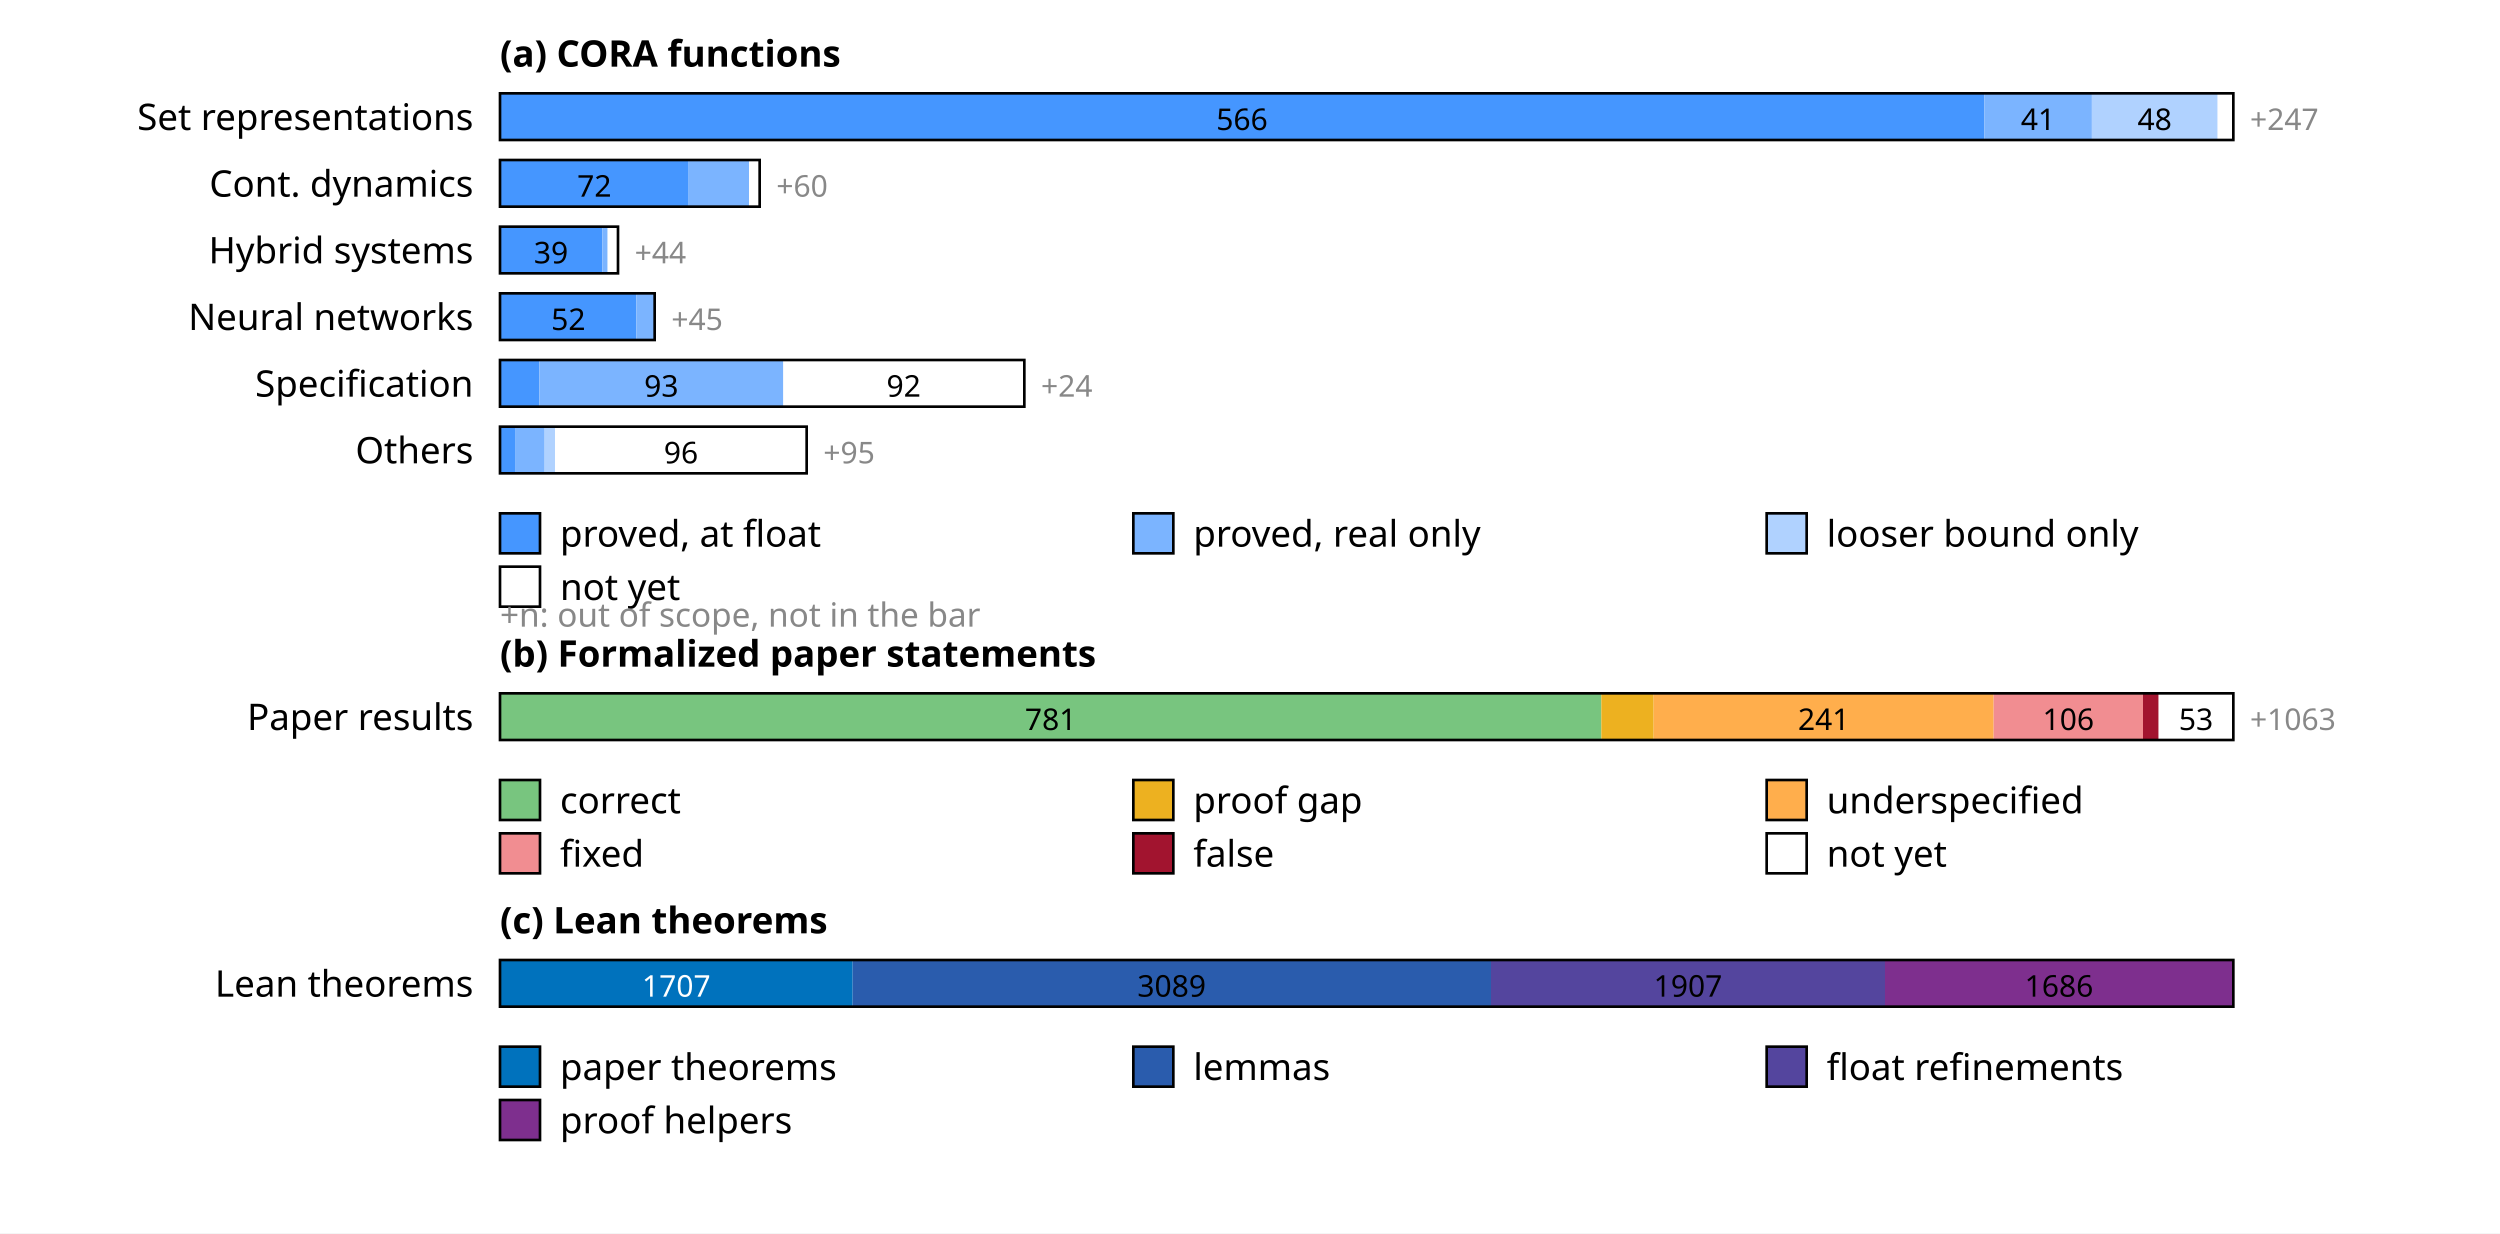
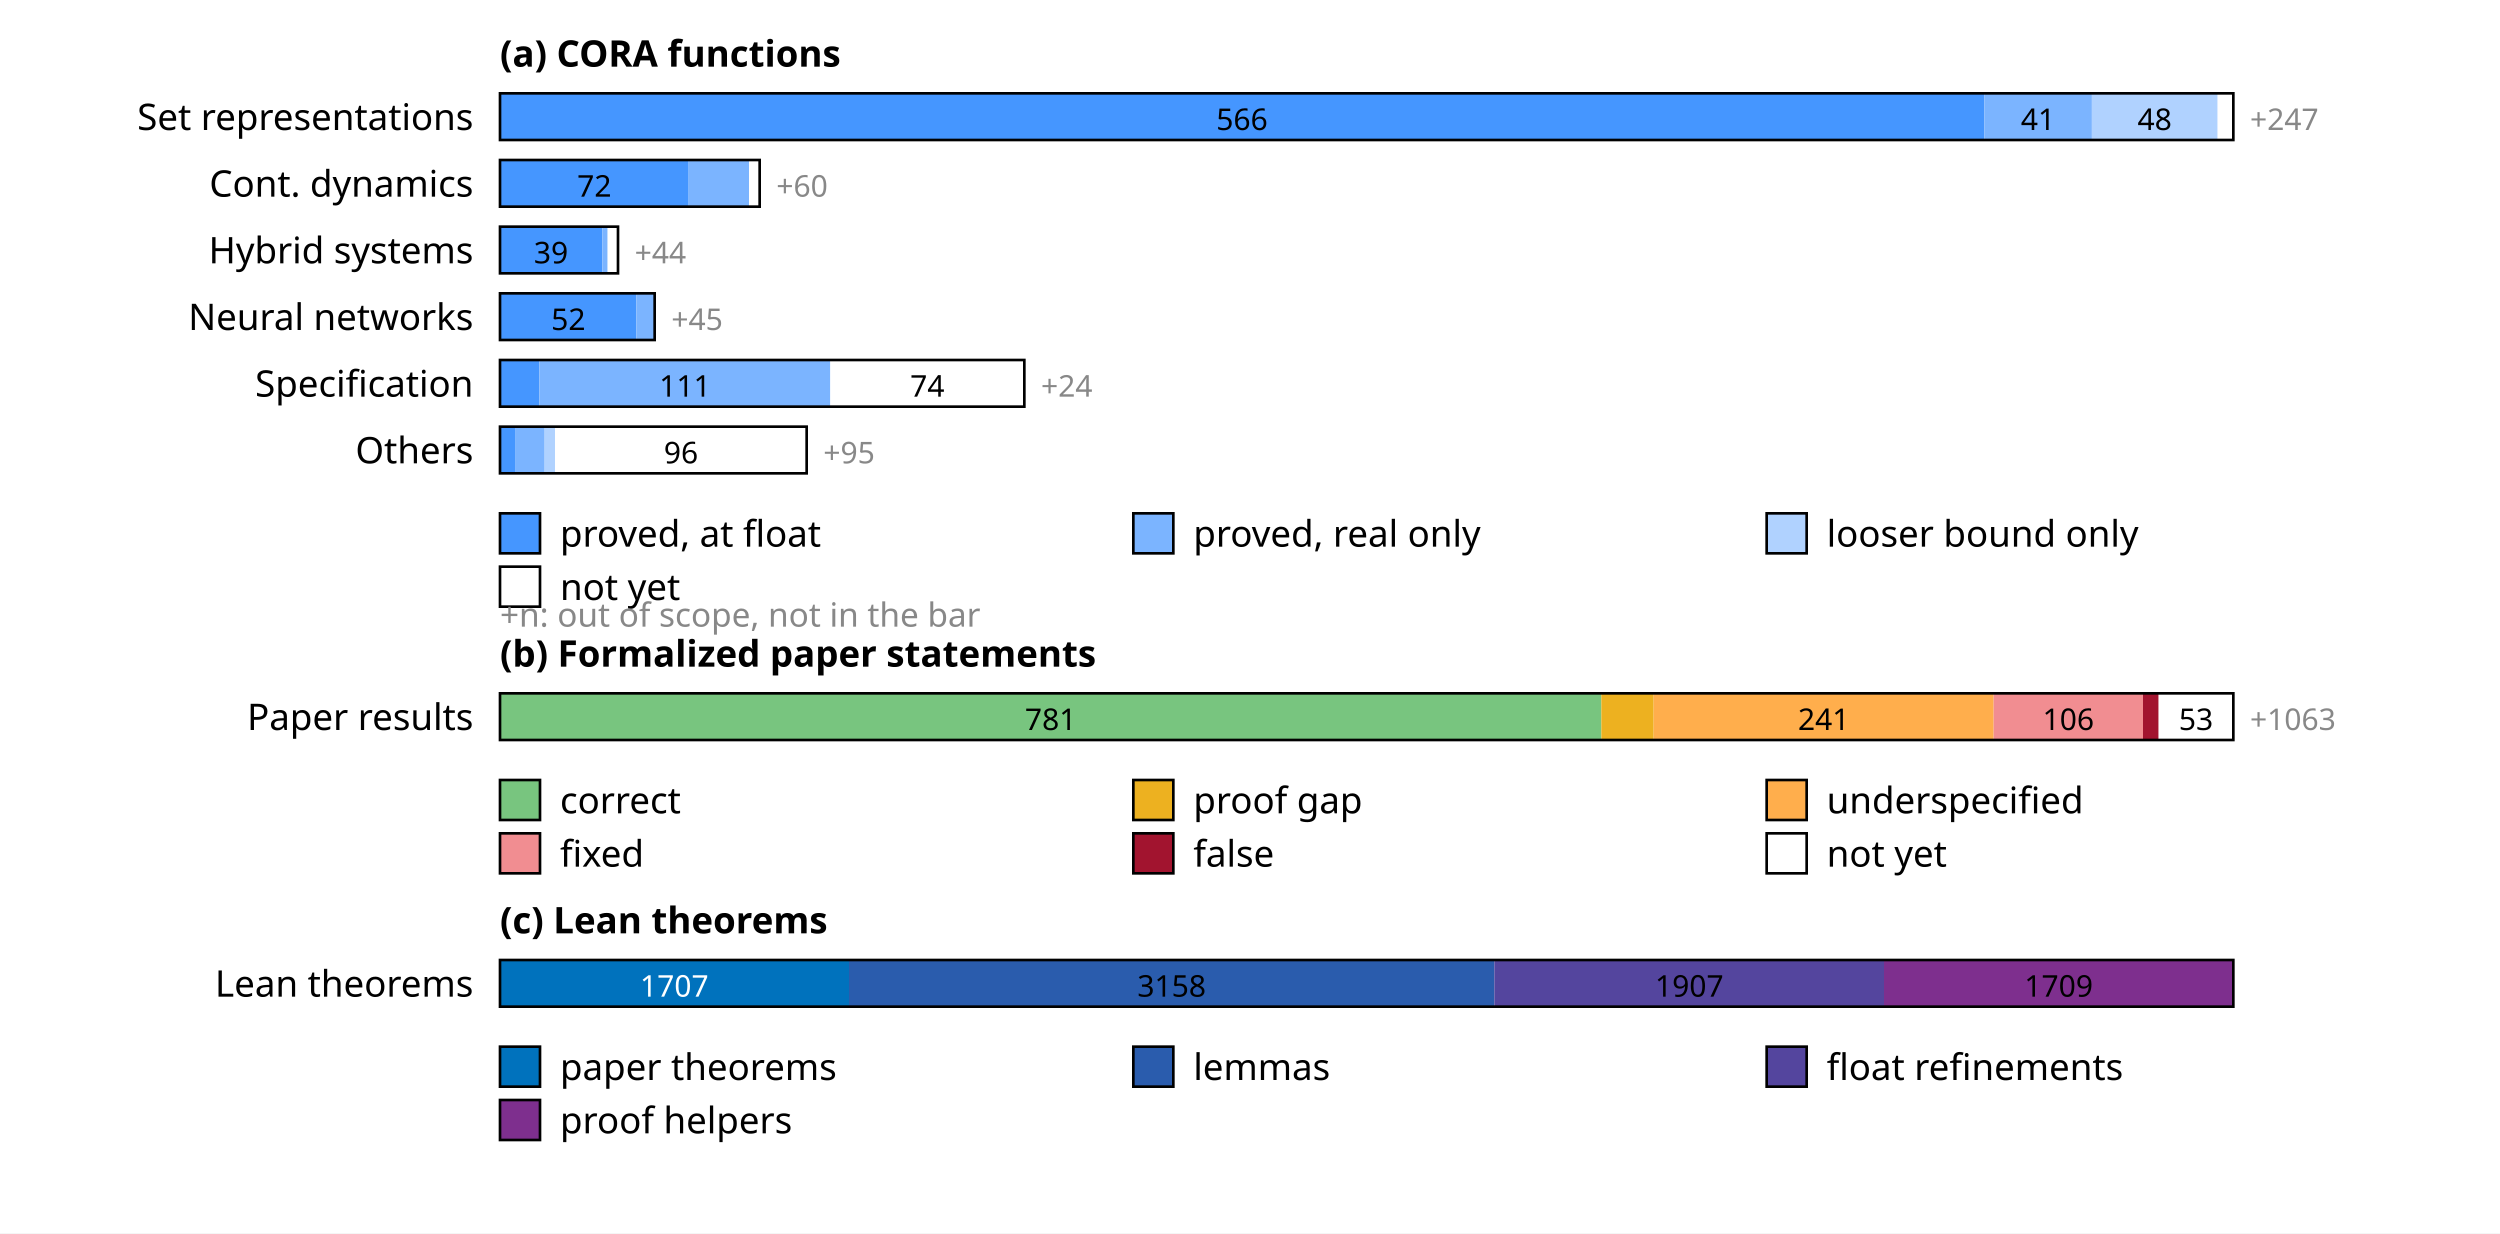
<svg xmlns="http://www.w3.org/2000/svg" width="750" height="370" font-family="sans-serif" font-size="11">
  <rect width="100%" height="100%" fill="white" />
  <text x="150" y="20" font-weight="bold">(a) CORA functions</text>
  <text x="142" y="39" text-anchor="end">Set representations</text>
  <rect x="150.0" y="28" width="445.3" height="14" fill="rgb(69,150,255)" />
  <text x="372.6" y="39" text-anchor="middle" font-size="9" fill="#000">566</text>
  <rect x="595.3" y="28" width="32.3" height="14" fill="rgb(123,180,255)" />
  <text x="611.4" y="39" text-anchor="middle" font-size="9" fill="#000">41</text>
  <rect x="627.5" y="28" width="37.8" height="14" fill="rgb(176,210,255)" />
  <text x="646.4" y="39" text-anchor="middle" font-size="9" fill="#000">48</text>
  <rect x="665.3" y="28" width="4.7" height="14" fill="rgb(255,255,255)" />
  <rect x="150" y="28" width="520.0" height="14" fill="none" stroke="#000" stroke-width="0.8" />
  <text x="675.0" y="39" font-size="9" fill="#888">+247</text>
  <text x="142" y="59" text-anchor="end">Cont. dynamics</text>
  <rect x="150.0" y="48" width="56.6" height="14" fill="rgb(69,150,255)" />
  <text x="178.3" y="59" text-anchor="middle" font-size="9" fill="#000">72</text>
  <rect x="206.6" y="48" width="18.1" height="14" fill="rgb(123,180,255)" />
  <rect x="224.7" y="48" width="3.1" height="14" fill="rgb(255,255,255)" />
  <rect x="150" y="48" width="77.9" height="14" fill="none" stroke="#000" stroke-width="0.8" />
  <text x="232.9" y="59" font-size="9" fill="#888">+60</text>
  <text x="142" y="79" text-anchor="end">Hybrid systems</text>
  <rect x="150.0" y="68" width="30.7" height="14" fill="rgb(69,150,255)" />
  <text x="165.3" y="79" text-anchor="middle" font-size="9" fill="#000">39</text>
  <rect x="180.7" y="68" width="1.6" height="14" fill="rgb(123,180,255)" />
  <rect x="182.3" y="68" width="3.1" height="14" fill="rgb(255,255,255)" />
  <rect x="150" y="68" width="35.4" height="14" fill="none" stroke="#000" stroke-width="0.8" />
  <text x="190.4" y="79" font-size="9" fill="#888">+44</text>
  <text x="142" y="99" text-anchor="end">Neural networks</text>
  <rect x="150.0" y="88" width="40.9" height="14" fill="rgb(69,150,255)" />
  <text x="170.5" y="99" text-anchor="middle" font-size="9" fill="#000">52</text>
  <rect x="190.9" y="88" width="5.5" height="14" fill="rgb(123,180,255)" />
  <rect x="150" y="88" width="46.4" height="14" fill="none" stroke="#000" stroke-width="0.8" />
  <text x="201.4" y="99" font-size="9" fill="#888">+45</text>
  <text x="142" y="119" text-anchor="end">Specification</text>
  <rect x="150.0" y="108" width="11.8" height="14" fill="rgb(69,150,255)" />
-   <rect x="161.8" y="108" width="73.2" height="14" fill="rgb(123,180,255)" />
-   <text x="198.4" y="119" text-anchor="middle" font-size="9" fill="#000">93</text>
-   <rect x="235.0" y="108" width="72.4" height="14" fill="rgb(255,255,255)" />
-   <text x="271.1" y="119" text-anchor="middle" font-size="9" fill="#000">92</text>
+   <rect x="161.8" y="108" width="87.3" height="14" fill="rgb(123,180,255)" />
+   <text x="205.5" y="119" text-anchor="middle" font-size="9" fill="#000">111</text>
+   <rect x="249.1" y="108" width="58.2" height="14" fill="rgb(255,255,255)" />
+   <text x="278.2" y="119" text-anchor="middle" font-size="9" fill="#000">74</text>
  <rect x="150" y="108" width="157.3" height="14" fill="none" stroke="#000" stroke-width="0.8" />
  <text x="312.3" y="119" font-size="9" fill="#888">+24</text>
  <text x="142" y="139" text-anchor="end">Others</text>
  <rect x="150.0" y="128" width="4.7" height="14" fill="rgb(69,150,255)" />
  <rect x="154.7" y="128" width="8.7" height="14" fill="rgb(123,180,255)" />
  <rect x="163.4" y="128" width="3.1" height="14" fill="rgb(176,210,255)" />
  <rect x="166.5" y="128" width="75.5" height="14" fill="rgb(255,255,255)" />
  <text x="204.3" y="139" text-anchor="middle" font-size="9" fill="#000">96</text>
  <rect x="150" y="128" width="92.0" height="14" fill="none" stroke="#000" stroke-width="0.8" />
  <text x="247.0" y="139" font-size="9" fill="#888">+95</text>
  <rect x="150" y="154" width="12" height="12" fill="rgb(69,150,255)" stroke="#000" stroke-width="0.8" />
  <text x="168" y="164">proved, at float</text>
  <rect x="340" y="154" width="12" height="12" fill="rgb(123,180,255)" stroke="#000" stroke-width="0.8" />
  <text x="358" y="164">proved, real only</text>
  <rect x="530" y="154" width="12" height="12" fill="rgb(176,210,255)" stroke="#000" stroke-width="0.8" />
  <text x="548" y="164">looser bound only</text>
  <rect x="150" y="170" width="12" height="12" fill="rgb(255,255,255)" stroke="#000" stroke-width="0.8" />
  <text x="168" y="180">not yet</text>
  <text x="150" y="188" font-size="10" fill="#888">+n: out of scope, not in the bar</text>
  <text x="150" y="200" font-weight="bold">(b) Formalized paper statements</text>
  <text x="142" y="219" text-anchor="end">Paper results</text>
  <rect x="150.0" y="208" width="330.4" height="14" fill="rgb(120,197,127)" />
  <text x="315.2" y="219" text-anchor="middle" font-size="9" fill="#000">781</text>
  <rect x="480.4" y="208" width="15.7" height="14" fill="rgb(237,177,32)" />
  <rect x="496.1" y="208" width="102.0" height="14" fill="rgb(255,174,76)" />
  <text x="547.1" y="219" text-anchor="middle" font-size="9" fill="#000">241</text>
  <rect x="598.1" y="208" width="44.8" height="14" fill="rgb(241,141,145)" />
  <text x="620.5" y="219" text-anchor="middle" font-size="9" fill="#000">106</text>
  <rect x="642.9" y="208" width="4.7" height="14" fill="rgb(162,20,47)" />
  <rect x="647.6" y="208" width="22.4" height="14" fill="rgb(255,255,255)" />
  <text x="658.8" y="219" text-anchor="middle" font-size="9" fill="#000">53</text>
  <rect x="150" y="208" width="520.0" height="14" fill="none" stroke="#000" stroke-width="0.8" />
  <text x="675.0" y="219" font-size="9" fill="#888">+1063</text>
  <rect x="150" y="234" width="12" height="12" fill="rgb(120,197,127)" stroke="#000" stroke-width="0.8" />
  <text x="168" y="244">correct</text>
  <rect x="340" y="234" width="12" height="12" fill="rgb(237,177,32)" stroke="#000" stroke-width="0.8" />
  <text x="358" y="244">proof gap</text>
  <rect x="530" y="234" width="12" height="12" fill="rgb(255,174,76)" stroke="#000" stroke-width="0.8" />
  <text x="548" y="244">underspecified</text>
  <rect x="150" y="250" width="12" height="12" fill="rgb(241,141,145)" stroke="#000" stroke-width="0.8" />
  <text x="168" y="260">fixed</text>
  <rect x="340" y="250" width="12" height="12" fill="rgb(162,20,47)" stroke="#000" stroke-width="0.8" />
  <text x="358" y="260">false</text>
  <rect x="530" y="250" width="12" height="12" fill="rgb(255,255,255)" stroke="#000" stroke-width="0.8" />
  <text x="548" y="260">not yet</text>
  <text x="150" y="280" font-weight="bold">(c) Lean theorems</text>
  <text x="142" y="299" text-anchor="end">Lean theorems</text>
-   <rect x="150.0" y="288" width="105.8" height="14" fill="rgb(0,114,189)" />
-   <text x="202.9" y="299" text-anchor="middle" font-size="9" fill="#fff">1707</text>
-   <rect x="255.8" y="288" width="191.5" height="14" fill="rgb(42,92,173)" />
-   <text x="351.5" y="299" text-anchor="middle" font-size="9" fill="#000">3089</text>
-   <rect x="447.3" y="288" width="118.2" height="14" fill="rgb(84,69,158)" />
-   <text x="506.4" y="299" text-anchor="middle" font-size="9" fill="#000">1907</text>
-   <rect x="565.5" y="288" width="104.5" height="14" fill="rgb(126,47,142)" />
-   <text x="617.7" y="299" text-anchor="middle" font-size="9" fill="#000">1686</text>
+   <rect x="150.0" y="288" width="104.7" height="14" fill="rgb(0,114,189)" />
+   <text x="202.3" y="299" text-anchor="middle" font-size="9" fill="#fff">1707</text>
+   <rect x="254.7" y="288" width="193.6" height="14" fill="rgb(42,92,173)" />
+   <text x="351.5" y="299" text-anchor="middle" font-size="9" fill="#000">3158</text>
+   <rect x="448.3" y="288" width="116.9" height="14" fill="rgb(84,69,158)" />
+   <text x="506.8" y="299" text-anchor="middle" font-size="9" fill="#000">1907</text>
+   <rect x="565.2" y="288" width="104.8" height="14" fill="rgb(126,47,142)" />
+   <text x="617.6" y="299" text-anchor="middle" font-size="9" fill="#000">1709</text>
  <rect x="150" y="288" width="520.0" height="14" fill="none" stroke="#000" stroke-width="0.8" />
  <rect x="150" y="314" width="12" height="12" fill="rgb(0,114,189)" stroke="#000" stroke-width="0.8" />
  <text x="168" y="324">paper theorems</text>
  <rect x="340" y="314" width="12" height="12" fill="rgb(42,92,173)" stroke="#000" stroke-width="0.8" />
  <text x="358" y="324">lemmas</text>
  <rect x="530" y="314" width="12" height="12" fill="rgb(84,69,158)" stroke="#000" stroke-width="0.8" />
  <text x="548" y="324">float refinements</text>
  <rect x="150" y="330" width="12" height="12" fill="rgb(126,47,142)" stroke="#000" stroke-width="0.8" />
  <text x="168" y="340">proof helpers</text>
</svg>
